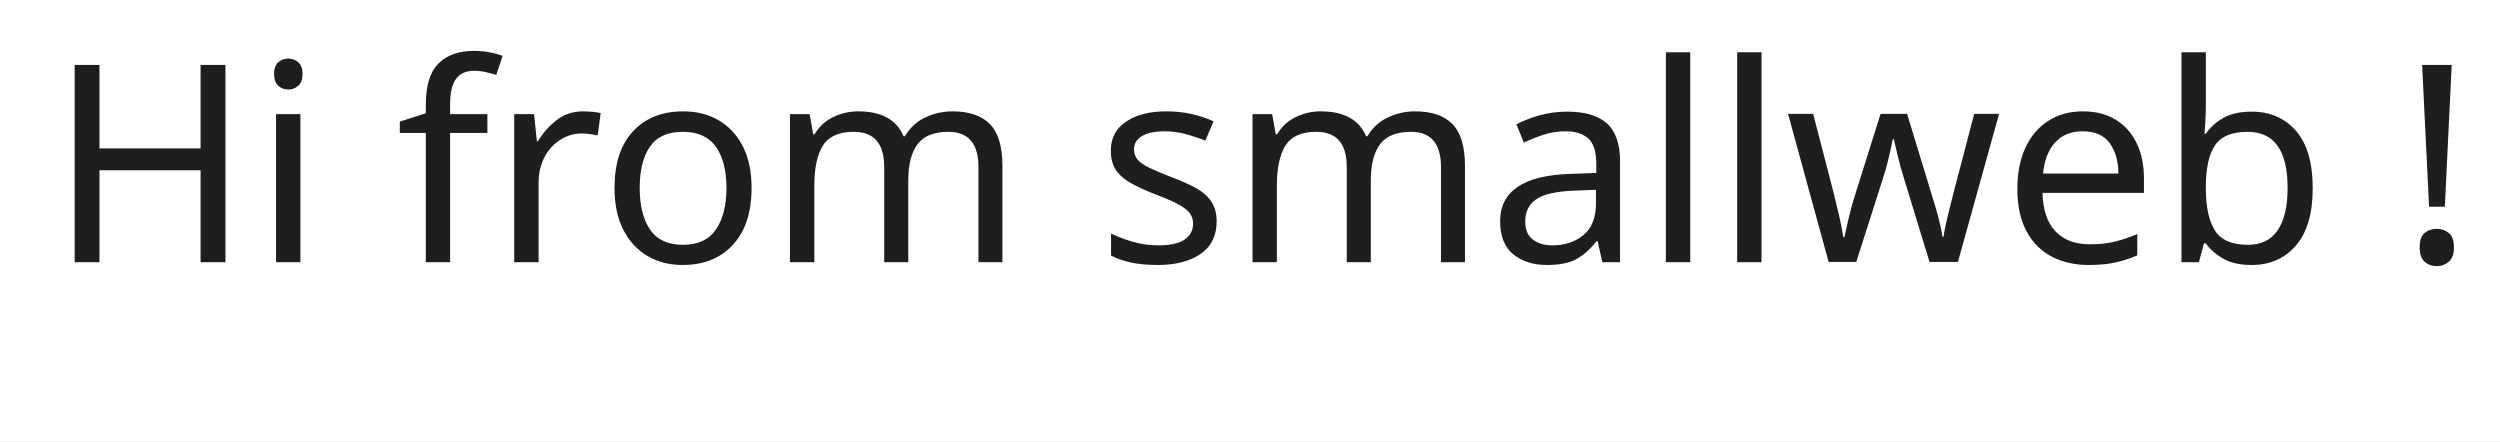
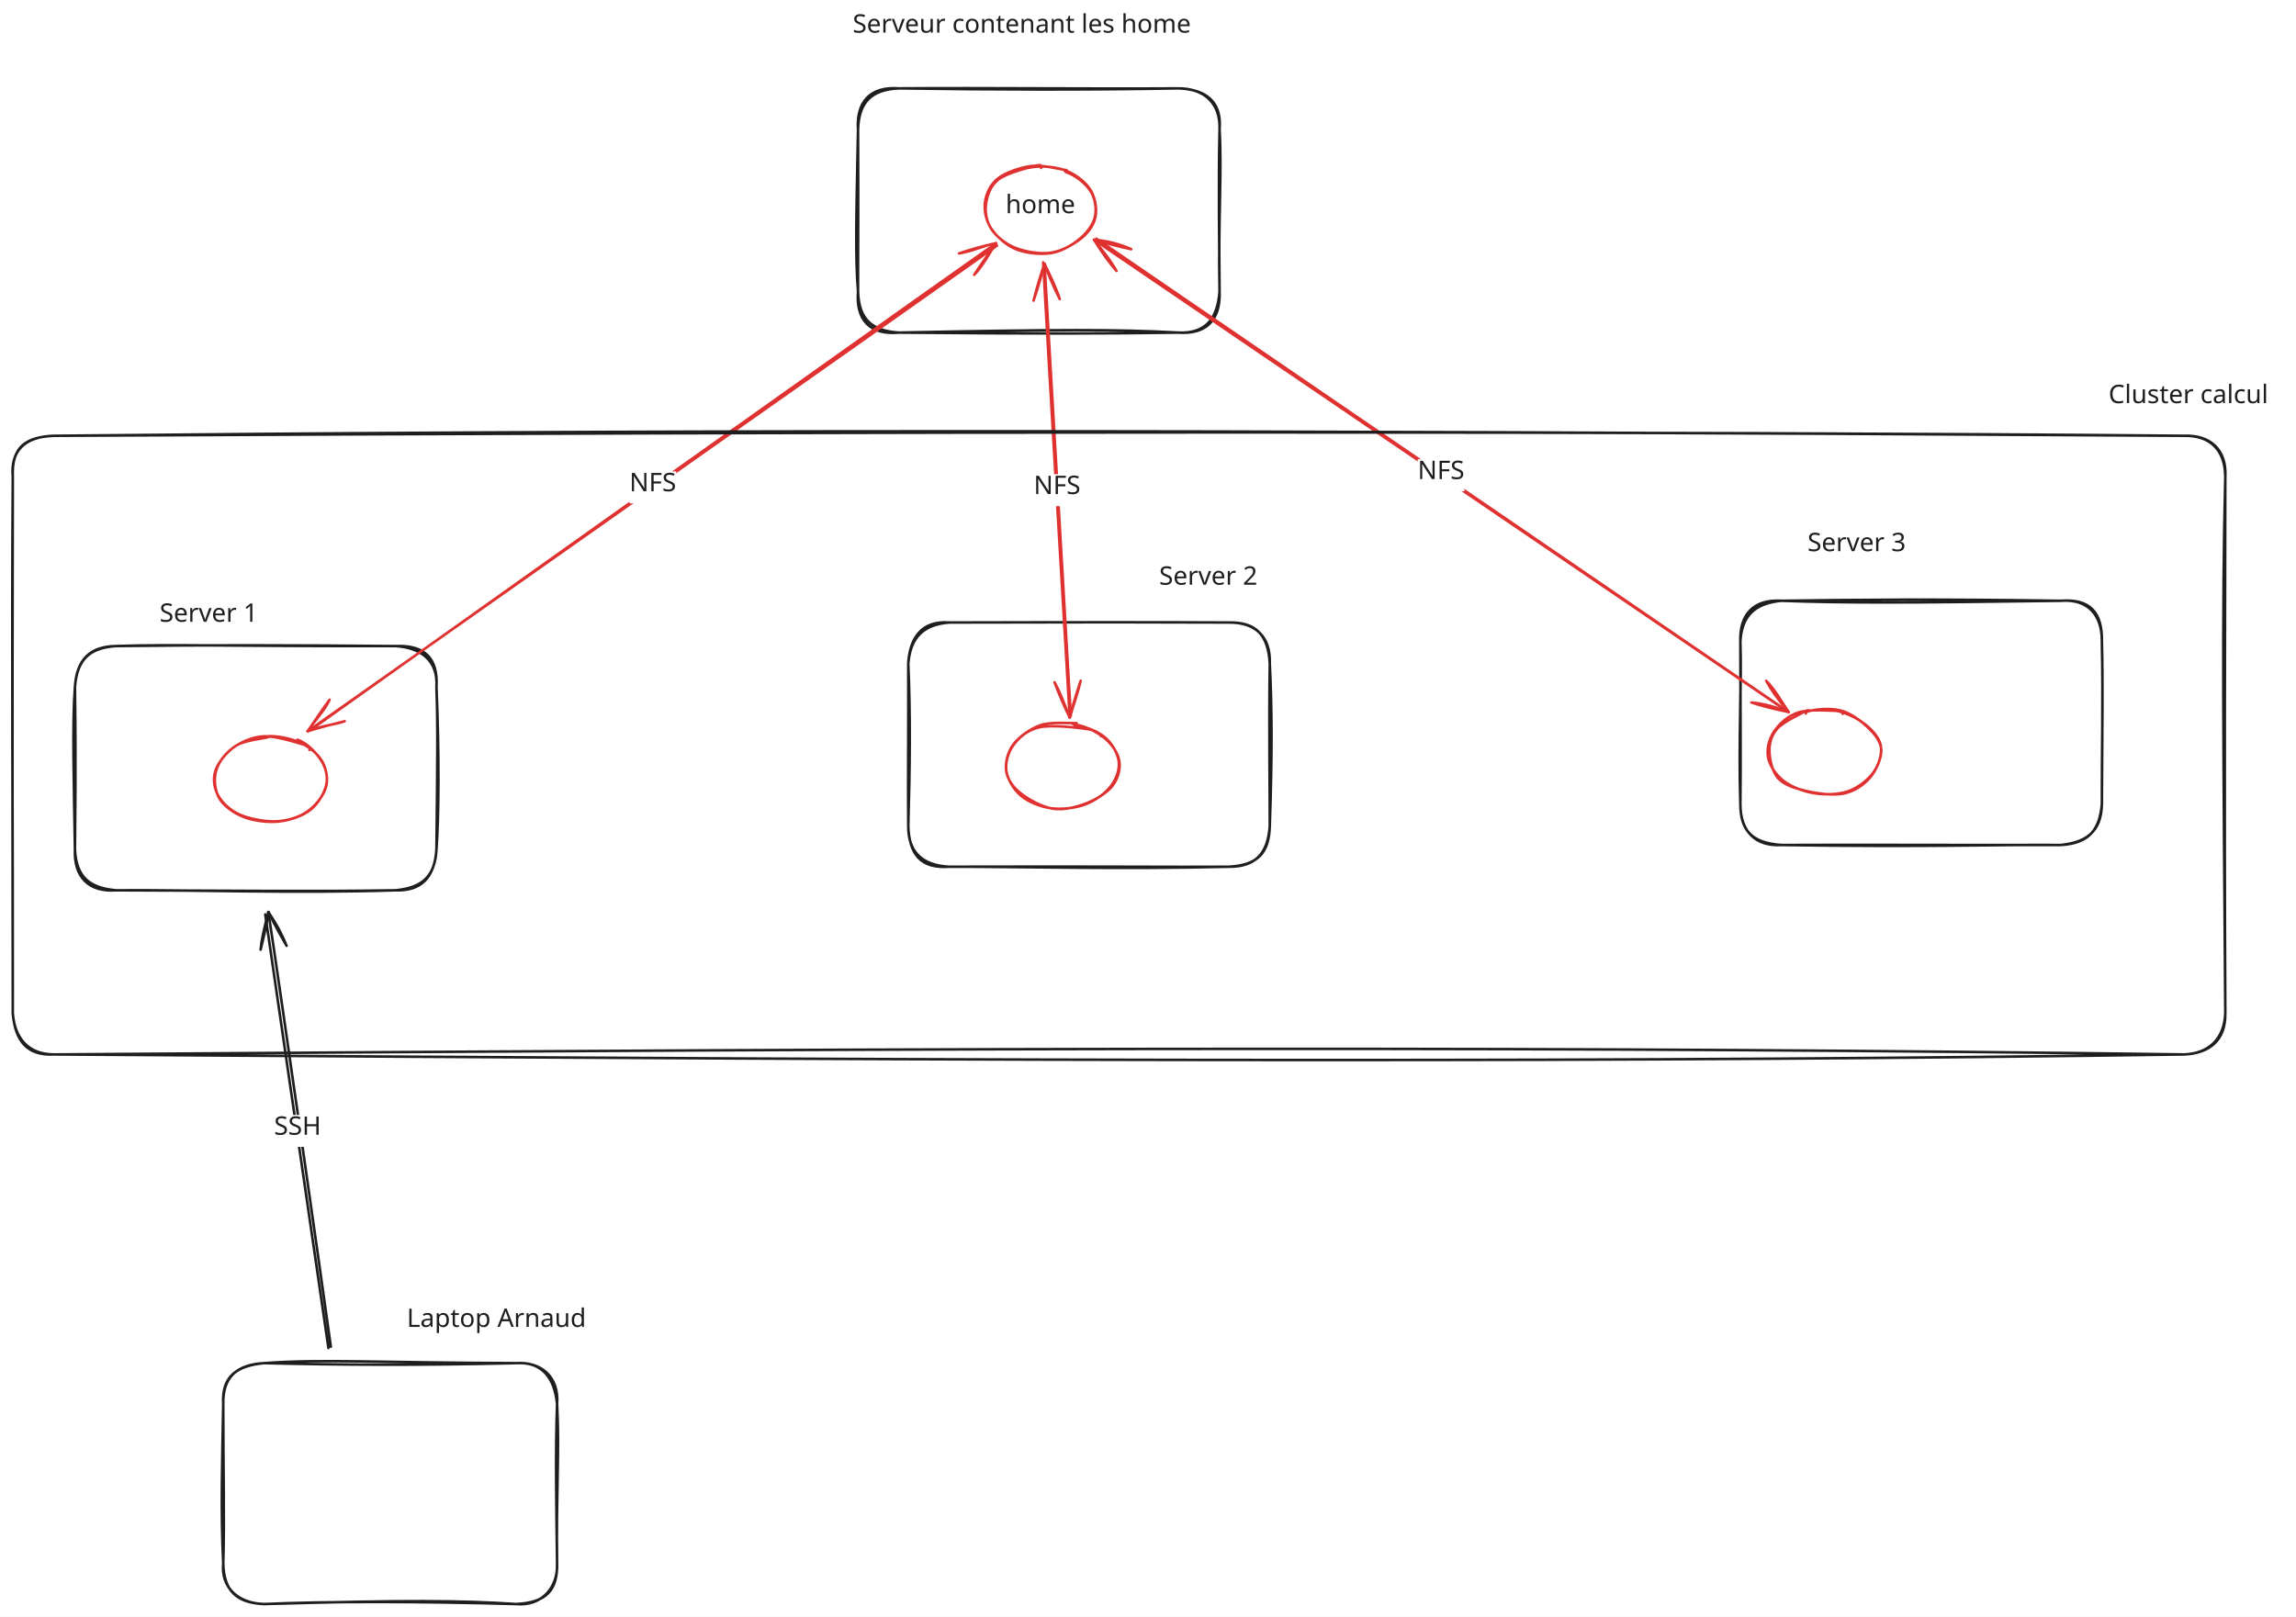
- <svg xmlns="http://www.w3.org/2000/svg" version="1.1" viewBox="0 0 522.714 92.215" width="522.714" height="92.215">
+ <svg xmlns="http://www.w3.org/2000/svg" version="1.1" viewBox="0 0 1794.325 1263.798" width="1794.325" height="1263.798">
  <defs>
    <style class="style-fonts">
      @font-face {
        font-family: "Virgil";
        src: url("https://unpkg.com/@excalidraw/excalidraw@undefined/dist/excalidraw-assets/Virgil.woff2");
      }
      @font-face {
        font-family: "Cascadia";
        src: url("https://unpkg.com/@excalidraw/excalidraw@undefined/dist/excalidraw-assets/Cascadia.woff2");
      }
      @font-face {
        font-family: "Assistant";
        src: url("https://unpkg.com/@excalidraw/excalidraw@undefined/dist/excalidraw-assets/Assistant-Regular.woff2");
      }
    </style>
  </defs>
-   <rect x="0" y="0" width="522.714" height="92.215" fill="#ffffff" />
-   <a href="https://smallweb.run">
-     <g transform="translate(10 10) rotate(0 251.3572 36.10742)">
-       <text x="0" y="0" font-family="Virgil, Segoe UI Emoji" font-size="57.772px" fill="#1e1e1e" text-anchor="start" style="white-space: pre;" direction="ltr" dominant-baseline="text-before-edge">Hi from smallweb !</text>
+   <rect x="0" y="0" width="1794.325" height="1263.798" fill="#ffffff" />
+   <g stroke-linecap="round" transform="translate(670.5589 69.07422) rotate(0 141.2598 95.44922)">
+     <path d="M32 0 C103.85 -0.52, 177.26 0.48, 250.52 0 M32 0 C105.94 1.08, 178.93 1.27, 250.52 0 M250.52 0 C271.3 0.02, 283.37 12.46, 282.52 32 M250.52 0 C269.74 0.66, 284.59 8.72, 282.52 32 M282.52 32 C284.49 66.03, 281.4 100.01, 282.52 158.9 M282.52 32 C281.59 74.25, 282.25 115.44, 282.52 158.9 M282.52 158.9 C280.99 178.51, 272.93 191.87, 250.52 190.9 M282.52 158.9 C283.44 181.95, 271.09 192.44, 250.52 190.9 M250.52 190.9 C196.67 191.71, 141.14 191.9, 32 190.9 M250.52 190.9 C202.53 188.31, 156.56 188.39, 32 190.9 M32 190.9 C9.52 189.49, 0.75 179.44, 0 158.9 M32 190.9 C9.03 193, -1.82 180.63, 0 158.9 M0 158.9 C-2.2 131.41, -1.41 101.22, 0 32 M0 158.9 C-0.12 132.84, 0.35 106.43, 0 32 M0 32 C0.74 11.11, 10.06 0.93, 32 0 M0 32 C-1.44 11.31, 8.84 -1.71, 32 0" stroke="#1e1e1e" stroke-width="2" fill="none" />
+   </g>
+   <g transform="translate(666.3636 10) rotate(0 135.3499 12.5)">
+     <text x="0" y="0" font-family="Virgil, Segoe UI Emoji" font-size="20px" fill="#1e1e1e" text-anchor="start" style="white-space: pre;" direction="ltr" dominant-baseline="text-before-edge">Serveur contenant les home</text>
+   </g>
+   <g stroke-linecap="round" transform="translate(769.3026 130.327) rotate(0 43.66797 33.42578)">
+     <path d="M34.69 0.85 C42.5 -1.02, 54.2 -0.22, 62.1 2.45 C70 5.12, 77.94 10.97, 82.1 16.87 C86.25 22.77, 87.95 31.45, 87.03 37.84 C86.11 44.24, 82.35 50.36, 76.57 55.24 C70.8 60.12, 61.08 65.75, 52.39 67.12 C43.71 68.5, 32.27 66.54, 24.47 63.5 C16.66 60.46, 9.43 54.64, 5.56 48.9 C1.7 43.15, 0.36 35.55, 1.28 29.04 C2.2 22.54, 4.59 14.86, 11.08 9.88 C17.56 4.91, 34.66 0.67, 40.2 -0.82 C45.74 -2.31, 44.14 0.08, 44.32 0.94 M63.5 4.07 C71.37 6.78, 78.94 12.95, 82.77 18.77 C86.59 24.59, 87.81 32.72, 86.43 38.99 C85.04 45.26, 80.16 51.63, 74.45 56.38 C68.75 61.13, 60.56 66.16, 52.22 67.49 C43.88 68.83, 32.26 67.64, 24.41 64.38 C16.56 61.12, 9.09 54.11, 5.11 47.94 C1.12 41.77, -0.42 33.86, 0.51 27.38 C1.45 20.9, 4.71 13.72, 10.71 9.06 C16.71 4.41, 27.99 0.58, 36.51 -0.54 C45.03 -1.67, 57.44 1.64, 61.84 2.29 C66.23 2.94, 63.23 2.45, 62.88 3.35" stroke="#e03131" stroke-width="2" fill="none" />
+   </g>
+   <g transform="translate(790.8127 151.1172) rotate(0 22.27998 12.5)">
+     <text x="22.28" y="0" font-family="Virgil, Segoe UI Emoji" font-size="20px" fill="#1e1e1e" text-anchor="middle" style="white-space: pre;" direction="ltr" dominant-baseline="text-before-edge">home</text>
+   </g>
+   <g stroke-linecap="round" transform="translate(58.57102 504.9974) rotate(0 141.2598 95.44922)">
+     <path d="M32 0 C75.8 -1.52, 120.27 0.2, 250.52 0 M32 0 C100.23 -0.91, 170.17 -0.67, 250.52 0 M250.52 0 C270.23 1.19, 283.92 11.27, 282.52 32 M250.52 0 C273.09 -0.92, 283.87 9.18, 282.52 32 M282.52 32 C284.74 83.17, 284.4 133.5, 282.52 158.9 M282.52 32 C283.61 61.66, 283.26 89.77, 282.52 158.9 M282.52 158.9 C281.08 181.5, 270.02 191.59, 250.52 190.9 M282.52 158.9 C281.4 180.17, 271.35 188.91, 250.52 190.9 M250.52 190.9 C170.35 193.51, 89.77 190.39, 32 190.9 M250.52 190.9 C188.94 191.93, 128.37 191.22, 32 190.9 M32 190.9 C11.07 192.44, -0.98 180.78, 0 158.9 M32 190.9 C12.04 189.04, 1.06 181.28, 0 158.9 M0 158.9 C-0.79 107.36, -2.22 59.99, 0 32 M0 158.9 C0.08 131.58, 0.94 103.39, 0 32 M0 32 C1.68 10.34, 11.45 1.45, 32 0 M0 32 C1.3 10.38, 11.94 0.26, 32 0" stroke="#1e1e1e" stroke-width="2" fill="none" />
+   </g>
+   <g stroke-linecap="round" transform="translate(167.6921 575.0756) rotate(0 43.66797 33.42578)">
+     <path d="M64.72 3.11 C72.21 5.55, 79.44 13.27, 83.2 19.14 C86.96 25.02, 88.71 31.86, 87.28 38.35 C85.86 44.85, 80.85 53.34, 74.66 58.13 C68.47 62.91, 58.77 66.15, 50.13 67.06 C41.49 67.96, 30.56 66.55, 22.84 63.56 C15.12 60.57, 7.44 55.09, 3.81 49.12 C0.18 43.16, -0.63 34.32, 1.09 27.75 C2.8 21.18, 7.92 14.25, 14.1 9.71 C20.28 5.16, 29.04 0.98, 38.17 0.48 C47.3 -0.02, 62.86 4.94, 68.86 6.7 C74.86 8.47, 74.38 10.58, 74.18 11.08 M39.71 0.57 C47.84 -0.41, 59.08 2, 66.46 5.23 C73.85 8.45, 80.59 14.04, 84 19.94 C87.41 25.83, 88.93 34, 86.95 40.6 C84.97 47.19, 78.67 55.12, 72.13 59.51 C65.59 63.89, 56.56 66.64, 47.69 66.94 C38.81 67.23, 26.44 64.82, 18.88 61.3 C11.32 57.77, 5.28 51.63, 2.3 45.81 C-0.67 39.99, -1.42 32.7, 1.01 26.36 C3.44 20.01, 10.17 11.92, 16.89 7.73 C23.62 3.54, 37.47 2.32, 41.39 1.22 C45.3 0.12, 40.25 0.98, 40.4 1.14" stroke="#e03131" stroke-width="2" fill="none" />
+   </g>
+   <g stroke-linecap="round" transform="translate(709.816 486.5815) rotate(0 141.2598 95.44922)">
+     <path d="M32 0 C80.31 -0.02, 129.95 -0.42, 250.52 0 M32 0 C116.51 -0.26, 199.65 -0.27, 250.52 0 M250.52 0 C272.08 -0.5, 281.22 10.02, 282.52 32 M250.52 0 C271.06 -0.22, 283.23 10.72, 282.52 32 M282.52 32 C281.78 80.73, 282.55 130.75, 282.52 158.9 M282.52 32 C284.13 65.52, 284.53 100.13, 282.52 158.9 M282.52 158.9 C281.1 180.82, 271.05 191.09, 250.52 190.9 M282.52 158.9 C281.99 180.2, 273.23 189.63, 250.52 190.9 M250.52 190.9 C164.92 193.02, 82.91 190.74, 32 190.9 M250.52 190.9 C204.69 191.24, 159.87 190.53, 32 190.9 M32 190.9 C11.12 189.9, -0.24 179.51, 0 158.9 M32 190.9 C9.79 192.5, 0.71 181.35, 0 158.9 M0 158.9 C1.33 114.71, 1.74 70.99, 0 32 M0 158.9 C-0.3 124.2, 0.16 91.32, 0 32 M0 32 C1.81 11.19, 12.15 1.58, 32 0 M0 32 C1.13 12.81, 9.88 -1.69, 32 0" stroke="#1e1e1e" stroke-width="2" fill="none" />
+   </g>
+   <g stroke-linecap="round" transform="translate(786.6649 565.2853) rotate(0 43.66797 33.42578)">
+     <path d="M53.1 1.45 C61.13 2.3, 70.9 6.15, 76.66 10.91 C82.42 15.67, 86.88 23.59, 87.65 30.02 C88.41 36.44, 85.68 43.87, 81.26 49.46 C76.84 55.06, 68.93 60.78, 61.14 63.6 C53.35 66.43, 42.85 67.59, 34.53 66.44 C26.22 65.28, 17.06 61.56, 11.27 56.69 C5.48 51.82, 0.73 43.91, -0.2 37.21 C-1.12 30.52, 1.35 22.2, 5.74 16.52 C10.13 10.83, 16.51 5.08, 26.16 3.1 C35.81 1.12, 55.68 3.47, 63.62 4.65 C71.55 5.83, 74.11 9.68, 73.77 10.19 M51.97 0.85 C60.17 1.6, 69.66 6.26, 75.66 10.94 C81.66 15.63, 86.78 22.66, 87.98 28.97 C89.18 35.29, 87.17 43.21, 82.85 48.83 C78.53 54.45, 69.86 59.7, 62.06 62.69 C54.26 65.69, 44.63 68.18, 36.07 66.81 C27.5 65.45, 16.73 59.42, 10.67 54.51 C4.61 49.61, 0.62 43.68, -0.3 37.38 C-1.21 31.08, 0.75 22.66, 5.19 16.7 C9.62 10.73, 18.37 4.37, 26.33 1.58 C34.28 -1.21, 48.6 0.08, 52.92 -0.05 C57.23 -0.17, 52.52 -0.03, 52.22 0.82" stroke="#e03131" stroke-width="2" fill="none" />
+   </g>
+   <g stroke-linecap="round" transform="translate(1360.097 469.5984) rotate(0 141.2598 95.44922)">
+     <path d="M32 0 C80.88 1.78, 127.18 1.71, 250.52 0 M32 0 C90.93 -0.82, 149.39 -1.45, 250.52 0 M250.52 0 C271.46 -1.67, 282.84 11.04, 282.52 32 M250.52 0 C272.79 -1.67, 282.98 8.53, 282.52 32 M282.52 32 C283.43 64.69, 282.77 98.79, 282.52 158.9 M282.52 32 C283.56 77.73, 282.36 122.98, 282.52 158.9 M282.52 158.9 C280.76 178.39, 273.15 189.55, 250.52 190.9 M282.52 158.9 C282.11 180.85, 269.98 188.79, 250.52 190.9 M250.52 190.9 C199.73 190.43, 148.65 192.67, 32 190.9 M250.52 190.9 C172.43 191.03, 92.93 190.61, 32 190.9 M32 190.9 C12.34 192.06, -0.06 180.81, 0 158.9 M32 190.9 C8.48 189.18, 0.15 179.33, 0 158.9 M0 158.9 C-1.61 110.18, 1.17 62.43, 0 32 M0 158.9 C0.44 125.51, 0 93.17, 0 32 M0 32 C0.98 11.31, 11.84 1.91, 32 0 M0 32 C-0.76 10.99, 10.06 -1.35, 32 0" stroke="#1e1e1e" stroke-width="2" fill="none" />
+   </g>
+   <g stroke-linecap="round" transform="translate(1381.851 554.2586) rotate(0 43.66797 33.42578)">
+     <path d="M50.51 0.97 C58.34 1.63, 67.93 6.21, 74.15 10.72 C80.38 15.23, 86.48 21.62, 87.87 28.02 C89.26 34.42, 86.68 43.09, 82.51 49.1 C78.34 55.11, 70.61 61.28, 62.88 64.06 C55.15 66.85, 44.61 67.15, 36.12 65.81 C27.64 64.48, 18.01 60.75, 11.97 56.06 C5.94 51.38, 1.11 44.17, -0.11 37.72 C-1.33 31.27, 0.68 23.23, 4.66 17.38 C8.63 11.52, 15.33 5.23, 23.71 2.58 C32.1 -0.08, 49.21 1.26, 54.96 1.45 C60.71 1.64, 58.27 3.33, 58.24 3.71 M29.39 2.23 C36.99 -0.12, 48.41 -0.98, 56.56 1.09 C64.7 3.17, 72.95 9.53, 78.25 14.69 C83.55 19.85, 88.16 25.55, 88.37 32.04 C88.57 38.54, 84.38 48, 79.48 53.67 C74.58 59.33, 67.25 64.31, 58.96 66.03 C50.66 67.75, 38.22 65.96, 29.71 63.99 C21.21 62.03, 12.71 59.43, 7.92 54.23 C3.13 49.04, 1.1 39.34, 0.99 32.82 C0.89 26.29, 2.5 20.33, 7.29 15.09 C12.09 9.84, 26.09 3.3, 29.77 1.36 C33.44 -0.58, 28.98 2.88, 29.36 3.46" stroke="#e03131" stroke-width="2" fill="none" />
+   </g>
+   <g mask="url(#mask-LmhQzkbtt1uTro0OpB9R4)" stroke-linecap="round">
+     <g transform="translate(241.515 570.64) rotate(0 268.647 -189.6805)">
+       <path d="M-1.07 0.92 C88.48 -62.23, 448.08 -315.33, 537.65 -378.7 M0.57 0.36 C89.97 -63.17, 447.19 -317.43, 536.89 -380.47" stroke="#e03131" stroke-width="2" fill="none" />
    </g>
-   </a>
+     <g transform="translate(241.515 570.64) rotate(0 268.647 -189.6805)">
+       <path d="M16.07 -23.7 C12.07 -15.23, 6.04 -9.36, -1.07 0.92 M16.07 -23.7 C10.58 -16.3, 5.77 -9.13, -1.07 0.92" stroke="#e03131" stroke-width="2" fill="none" />
+     </g>
+     <g transform="translate(241.515 570.64) rotate(0 268.647 -189.6805)">
+       <path d="M27.88 -6.92 C19.99 -4.03, 10.11 -3.64, -1.07 0.92 M27.88 -6.92 C18.82 -4.6, 10.36 -2.6, -1.07 0.92" stroke="#e03131" stroke-width="2" fill="none" />
+     </g>
+     <g transform="translate(241.515 570.64) rotate(0 268.647 -189.6805)">
+       <path d="M519.81 -355.81 C526.87 -363.11, 532.01 -373.33, 536.89 -380.47 M519.81 -355.81 C525.02 -363.82, 530.74 -371.83, 536.89 -380.47" stroke="#e03131" stroke-width="2" fill="none" />
+     </g>
+     <g transform="translate(241.515 570.64) rotate(0 268.647 -189.6805)">
+       <path d="M507.95 -372.56 C518.92 -374.29, 527.92 -379.04, 536.89 -380.47 M507.95 -372.56 C516.76 -375.5, 526.13 -378.35, 536.89 -380.47" stroke="#e03131" stroke-width="2" fill="none" />
+     </g>
+   </g>
+   <mask id="mask-LmhQzkbtt1uTro0OpB9R4">
+     <rect x="0" y="0" fill="#fff" width="878.809" height="1050.001" />
+     <rect x="491.902" y="368.46" fill="#000" width="36.52" height="25" opacity="1" />
+   </mask>
+   <g transform="translate(491.902 368.4595) rotate(0 17.90183 12.40684)">
+     <text x="18.26" y="0" font-family="Virgil, Segoe UI Emoji" font-size="20px" fill="#1e1e1e" text-anchor="middle" style="white-space: pre;" direction="ltr" dominant-baseline="text-before-edge">NFS</text>
+   </g>
+   <g mask="url(#mask-jg4vCR9rRDW5lVKdCj0S6)" stroke-linecap="round">
+     <g transform="translate(815.6324 206.5984) rotate(0 10.4895 176.5495)">
+       <path d="M0.69 -0.34 C4.04 58.44, 17.81 293.93, 21.19 352.82 M-0.41 -1.56 C2.71 57.38, 16.91 294.9, 20.36 354.21" stroke="#e03131" stroke-width="2" fill="none" />
+     </g>
+     <g transform="translate(815.6324 206.5984) rotate(0 10.4895 176.5495)">
+       <path d="M12.57 27.21 C7.33 16.88, 2.79 5.83, 0.69 -0.34 M12.57 27.21 C9.77 18.4, 5.92 10.73, 0.69 -0.34" stroke="#e03131" stroke-width="2" fill="none" />
+     </g>
+     <g transform="translate(815.6324 206.5984) rotate(0 10.4895 176.5495)">
+       <path d="M-7.92 28.4 C-5.16 17.49, -1.71 5.97, 0.69 -0.34 M-7.92 28.4 C-4.7 19.34, -2.53 11.32, 0.69 -0.34" stroke="#e03131" stroke-width="2" fill="none" />
+     </g>
+     <g transform="translate(815.6324 206.5984) rotate(0 10.4895 176.5495)">
+       <path d="M8.46 326.67 C12.57 337.71, 17.32 348.16, 20.36 354.21 M8.46 326.67 C12.65 334.16, 15.79 342.68, 20.36 354.21" stroke="#e03131" stroke-width="2" fill="none" />
+     </g>
+     <g transform="translate(815.6324 206.5984) rotate(0 10.4895 176.5495)">
+       <path d="M28.94 325.46 C25.07 337.09, 21.81 348.01, 20.36 354.21 M28.94 325.46 C27.12 333.21, 24.24 342.08, 20.36 354.21" stroke="#e03131" stroke-width="2" fill="none" />
+     </g>
+   </g>
+   <mask id="mask-jg4vCR9rRDW5lVKdCj0S6">
+     <rect x="0" y="0" fill="#fff" width="936.611" height="659.697" />
+     <rect x="807.862" y="370.648" fill="#000" width="36.52" height="25" opacity="1" />
+   </mask>
+   <g transform="translate(807.8619 370.6479) rotate(0 18.16212 12.27457)">
+     <text x="18.26" y="0" font-family="Virgil, Segoe UI Emoji" font-size="20px" fill="#1e1e1e" text-anchor="middle" style="white-space: pre;" direction="ltr" dominant-baseline="text-before-edge">NFS</text>
+   </g>
+   <g transform="translate(905.8616 441.5255) rotate(0 42.96996 12.5)">
+     <text x="0" y="0" font-family="Virgil, Segoe UI Emoji" font-size="20px" fill="#1e1e1e" text-anchor="start" style="white-space: pre;" direction="ltr" dominant-baseline="text-before-edge">Server 2</text>
+   </g>
+   <g transform="translate(1412.554 415.3015) rotate(0 42.65997 12.5)">
+     <text x="0" y="0" font-family="Virgil, Segoe UI Emoji" font-size="20px" fill="#1e1e1e" text-anchor="start" style="white-space: pre;" direction="ltr" dominant-baseline="text-before-edge">Server 3</text>
+   </g>
+   <g mask="url(#mask-r7rXFcblvc2J2iyt5EsHR)" stroke-linecap="round">
+     <g transform="translate(855.779 187.0996) rotate(0 270.4087 184.3409)">
+       <path d="M-0.79 0.33 C89.11 61.52, 449.72 306.79, 539.81 368.17 M1 -0.55 C91.22 61.33, 451.81 307.71, 542 369.44" stroke="#e03131" stroke-width="2" fill="none" />
+     </g>
+     <g transform="translate(855.779 187.0996) rotate(0 270.4087 184.3409)">
+       <path d="M28.29 7.7 C19.02 3.36, 7.87 0.84, -0.79 0.33 M28.29 7.7 C18.91 5.71, 10.43 3.61, -0.79 0.33" stroke="#e03131" stroke-width="2" fill="none" />
+     </g>
+     <g transform="translate(855.779 187.0996) rotate(0 270.4087 184.3409)">
+       <path d="M16.75 24.67 C11.21 14.72, 3.93 6.5, -0.79 0.33 M16.75 24.67 C10.79 17.78, 5.67 10.75, -0.79 0.33" stroke="#e03131" stroke-width="2" fill="none" />
+     </g>
+     <g transform="translate(855.779 187.0996) rotate(0 270.4087 184.3409)">
+       <path d="M512.94 361.99 C523.28 363, 531.63 365.45, 542 369.44 M512.94 361.99 C520.41 364.52, 528.84 366.73, 542 369.44" stroke="#e03131" stroke-width="2" fill="none" />
+     </g>
+     <g transform="translate(855.779 187.0996) rotate(0 270.4087 184.3409)">
+       <path d="M524.52 345.05 C531.13 351.67, 535.59 359.79, 542 369.44 M524.52 345.05 C528.56 352.46, 533.62 359.6, 542 369.44" stroke="#e03131" stroke-width="2" fill="none" />
+     </g>
+   </g>
+   <mask id="mask-r7rXFcblvc2J2iyt5EsHR">
+     <rect x="0" y="0" fill="#fff" width="1496.596" height="655.781" />
+     <rect x="1107.928" y="358.941" fill="#000" width="36.52" height="25" opacity="1" />
+   </mask>
+   <g transform="translate(1107.928 358.9405) rotate(0 18.45557 12.60246)">
+     <text x="18.26" y="0" font-family="Virgil, Segoe UI Emoji" font-size="20px" fill="#1e1e1e" text-anchor="middle" style="white-space: pre;" direction="ltr" dominant-baseline="text-before-edge">NFS</text>
+   </g>
+   <g transform="translate(124.7077 470.474) rotate(0 38.55997 12.5)">
+     <text x="0" y="0" font-family="Virgil, Segoe UI Emoji" font-size="20px" fill="#1e1e1e" text-anchor="start" style="white-space: pre;" direction="ltr" dominant-baseline="text-before-edge">Server 1</text>
+   </g>
+   <g stroke-linecap="round" transform="translate(174.4658 1065.487) rotate(0 130.4441 94.15569)">
+     <path d="M32 0 C77.22 -3.34, 123.75 -0.29, 228.89 0 M32 0 C91.37 1.44, 153.46 1.82, 228.89 0 M228.89 0 C249.04 -1.34, 258.93 11.44, 260.89 32 M228.89 0 C248.32 -1.24, 262.56 10.52, 260.89 32 M260.89 32 C262.87 68.19, 260.07 102.5, 260.89 156.31 M260.89 32 C259.61 67.62, 260.2 105.26, 260.89 156.31 M260.89 156.31 C261.88 175.74, 248.41 190.23, 228.89 188.31 M260.89 156.31 C261.33 177.77, 252.47 187.11, 228.89 188.31 M228.89 188.31 C186.53 185.51, 142.62 185.09, 32 188.31 M228.89 188.31 C153.52 186.22, 80.59 186.11, 32 188.31 M32 188.31 C11.03 187.52, 0.4 178.52, 0 156.31 M32 188.31 C11.89 187.84, -1.97 175.66, 0 156.31 M0 156.31 C1.07 120.74, 0.01 84.99, 0 32 M0 156.31 C-2.03 116.25, -0.79 76.4, 0 32 M0 32 C-0.47 10.51, 11 1.11, 32 0 M0 32 C-1.43 9.29, 11.95 1.88, 32 0" stroke="#1e1e1e" stroke-width="2" fill="none" />
+   </g>
+   <g transform="translate(317.9322 1021.654) rotate(0 72.27995 12.5)">
+     <text x="0" y="0" font-family="Virgil, Segoe UI Emoji" font-size="20px" fill="#1e1e1e" text-anchor="start" style="white-space: pre;" direction="ltr" dominant-baseline="text-before-edge">Laptop Arnaud</text>
+   </g>
+   <g mask="url(#mask-MUS3ngx2027YuZ_Fv1N7n)" stroke-linecap="round">
+     <g transform="translate(257.279 1053.578) rotate(0 -24.68723 -169.6235)">
+       <path d="M-0.61 0.09 C-8.85 -56.18, -41.75 -282.12, -49.97 -338.8 M1.27 -0.91 C-6.53 -57.45, -38.86 -284.33, -47.57 -340.68" stroke="#1e1e1e" stroke-width="2" fill="none" />
+     </g>
+     <g transform="translate(257.279 1053.578) rotate(0 -24.68723 -169.6235)">
+       <path d="M-33.3 -314.29 C-36.56 -322.13, -39.62 -328.83, -47.57 -340.68 M-33.3 -314.29 C-37.49 -321.61, -40.78 -327.2, -47.57 -340.68" stroke="#1e1e1e" stroke-width="2" fill="none" />
+     </g>
+     <g transform="translate(257.279 1053.578) rotate(0 -24.68723 -169.6235)">
+       <path d="M-53.6 -311.29 C-51.62 -319.8, -49.46 -327.27, -47.57 -340.68 M-53.6 -311.29 C-52.88 -319.37, -51.27 -325.68, -47.57 -340.68" stroke="#1e1e1e" stroke-width="2" fill="none" />
+     </g>
+   </g>
+   <mask id="mask-MUS3ngx2027YuZ_Fv1N7n">
+     <rect x="0" y="0" fill="#fff" width="406.653" height="1492.825" />
+     <rect x="214.922" y="871.454" fill="#000" width="35.34" height="25" opacity="1" />
+   </mask>
+   <g transform="translate(214.9218 871.4544) rotate(0 18.00679 11.82746)">
+     <text x="17.67" y="0" font-family="Virgil, Segoe UI Emoji" font-size="20px" fill="#1e1e1e" text-anchor="middle" style="white-space: pre;" direction="ltr" dominant-baseline="text-before-edge">SSH</text>
+   </g>
+   <g stroke-linecap="round" transform="translate(10 340.6318) rotate(0 864.5418 241.7856)">
+     <path d="M32 0 C670.88 -3.46, 1310.23 -3.56, 1697.08 0 M32 0 C469.78 -4.53, 907.48 -4.92, 1697.08 0 M1697.08 0 C1716.59 -0.34, 1728.85 10.39, 1729.08 32 M1697.08 0 C1717.57 -0.78, 1730.27 11.24, 1729.08 32 M1729.08 32 C1726.41 137.84, 1727.61 244.71, 1729.08 451.57 M1729.08 32 C1728.98 148.52, 1728.15 264.66, 1729.08 451.57 M1729.08 451.57 C1729.31 472.65, 1716.69 482.63, 1697.08 483.57 M1729.08 451.57 C1728.14 471.18, 1716.54 482.74, 1697.08 483.57 M1697.08 483.57 C1241.33 477.43, 784.13 478.04, 32 483.57 M1697.08 483.57 C1271.88 489.65, 846.65 489.12, 32 483.57 M32 483.57 C11.04 484.61, 1.91 472.91, 0 451.57 M32 483.57 C11.97 483.46, 1.54 470.85, 0 451.57 M0 451.57 C0.16 309.66, -1 168.56, 0 32 M0 451.57 C-0.06 356.95, -0.51 261.42, 0 32 M0 32 C-1.91 11.97, 9.29 0.54, 32 0 M0 32 C-1.02 8.49, 10.28 1.03, 32 0" stroke="#1e1e1e" stroke-width="2" fill="none" />
+   </g>
+   <g transform="translate(1647.825 299.586) rotate(0 68.24994 12.5)">
+     <text x="0" y="0" font-family="Virgil, Segoe UI Emoji" font-size="20px" fill="#1e1e1e" text-anchor="start" style="white-space: pre;" direction="ltr" dominant-baseline="text-before-edge">Cluster calcul</text>
+   </g>
</svg>
